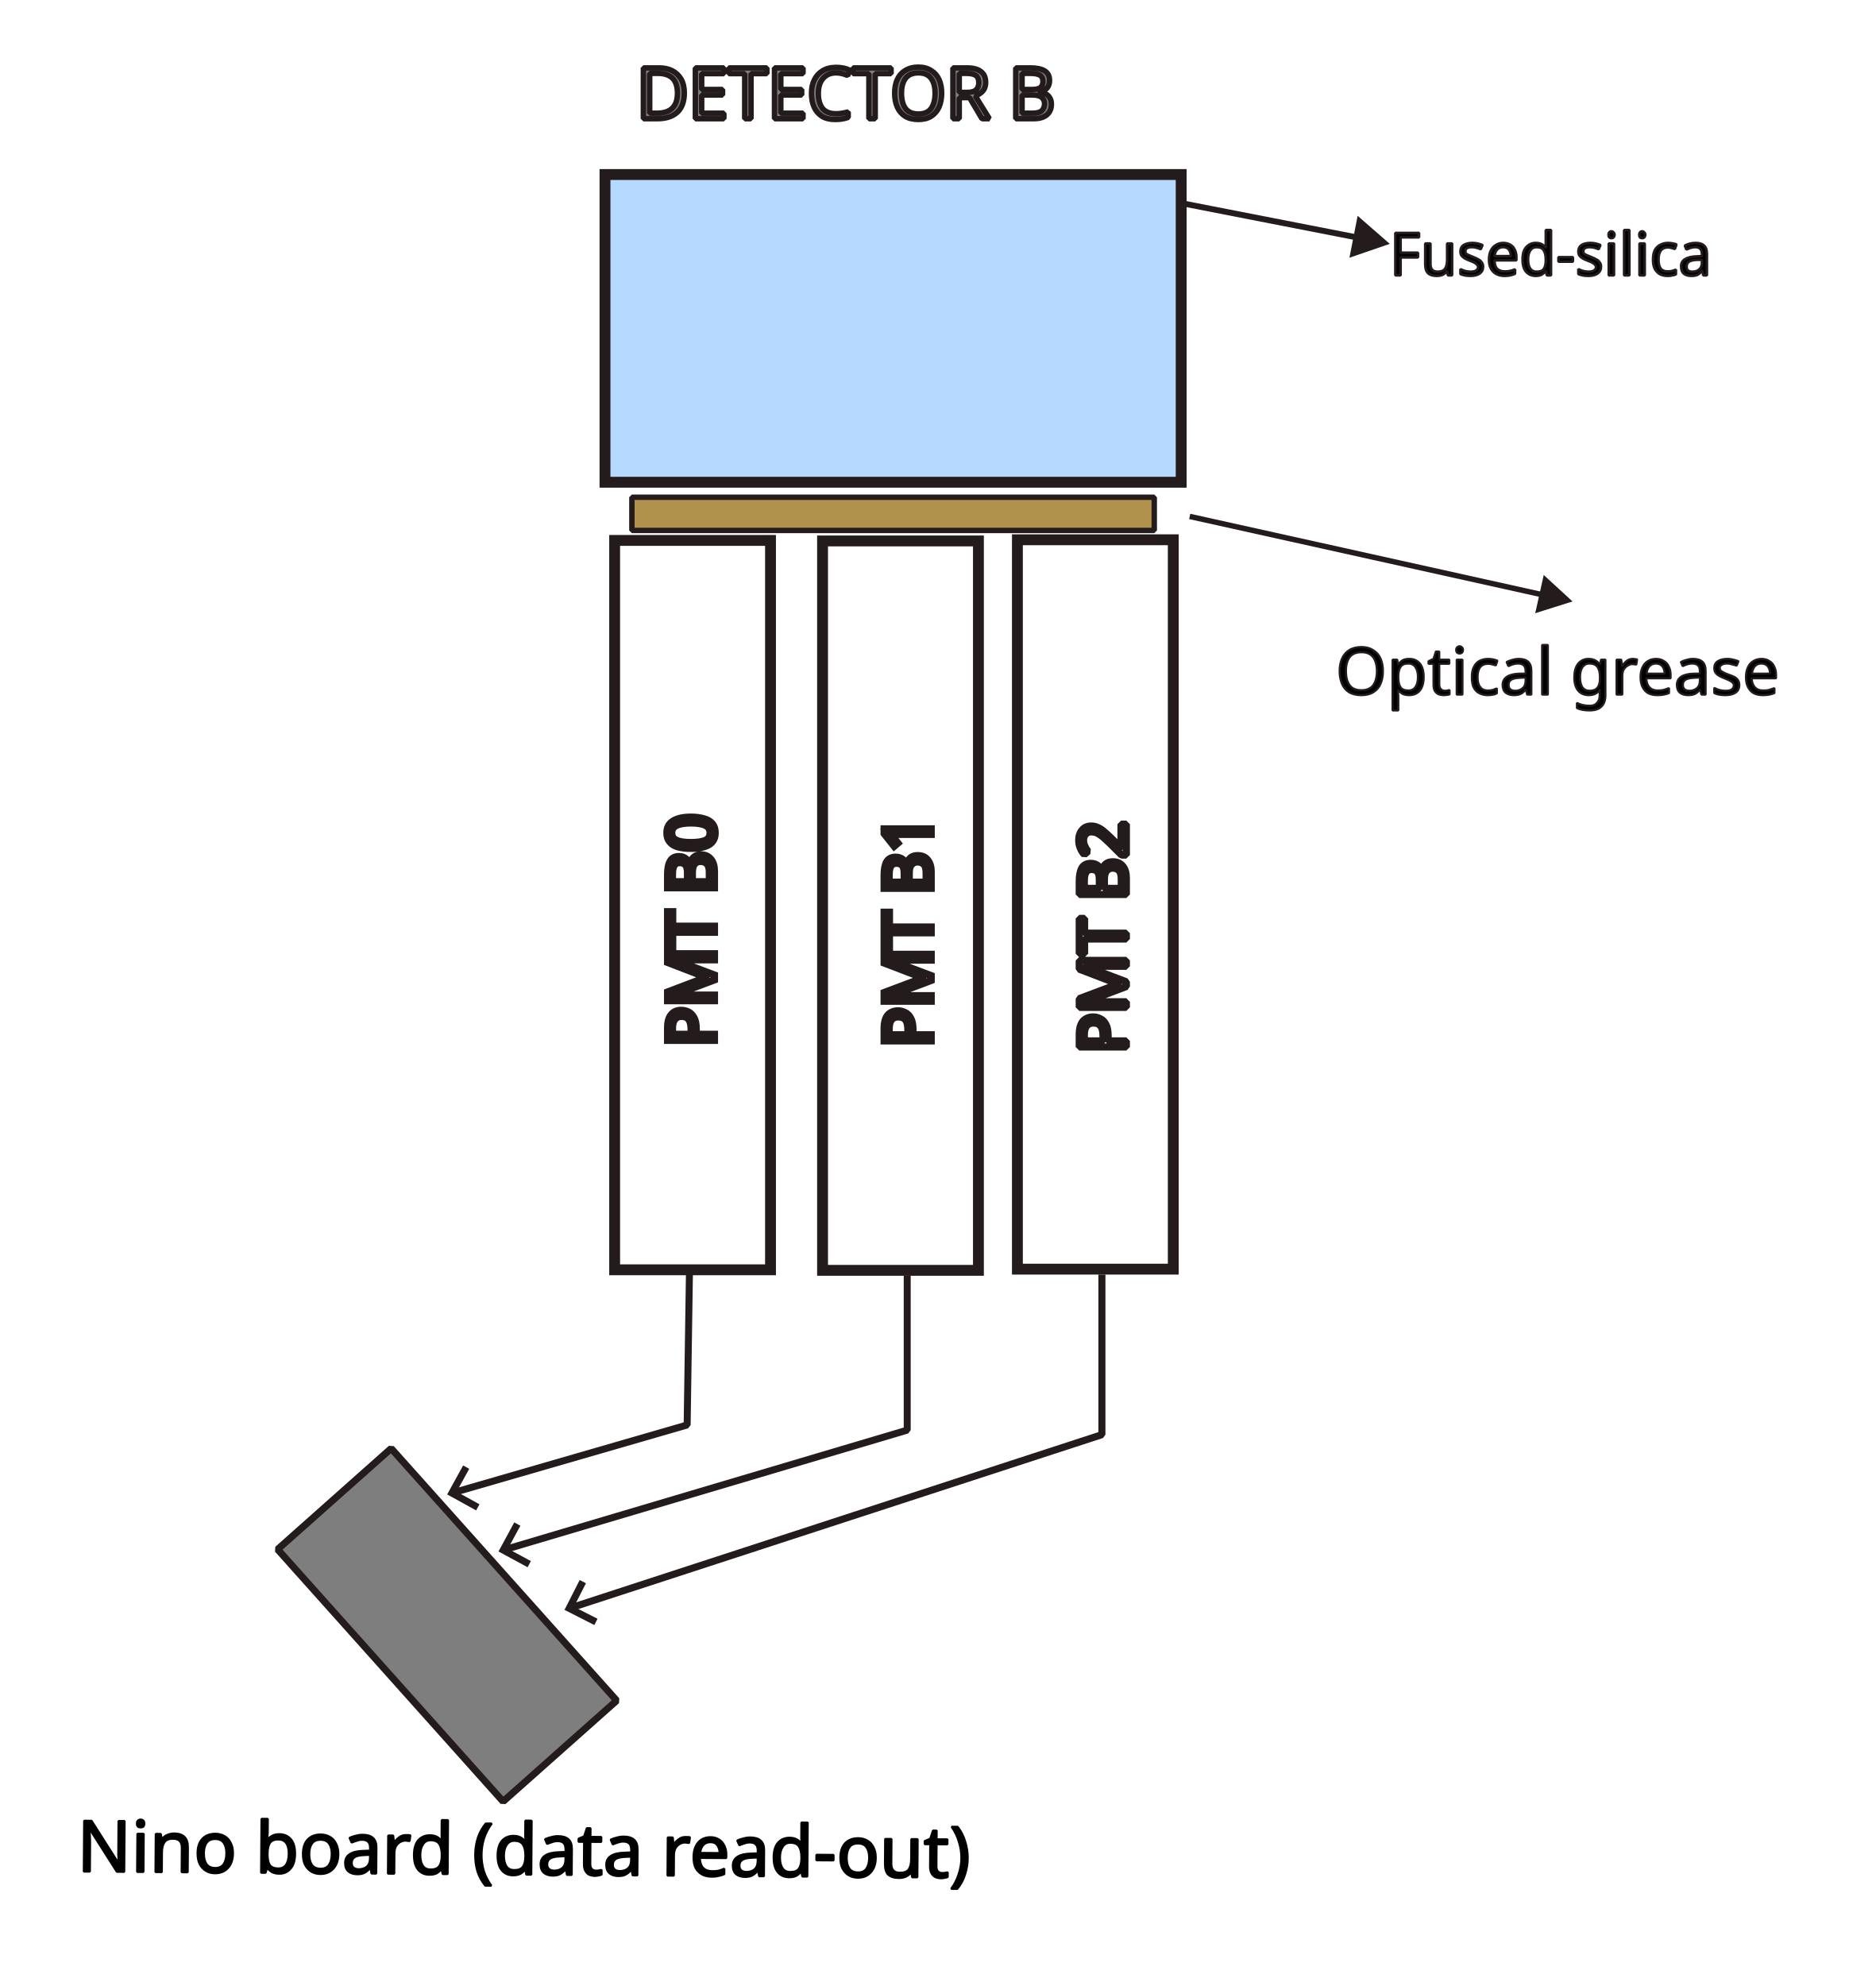
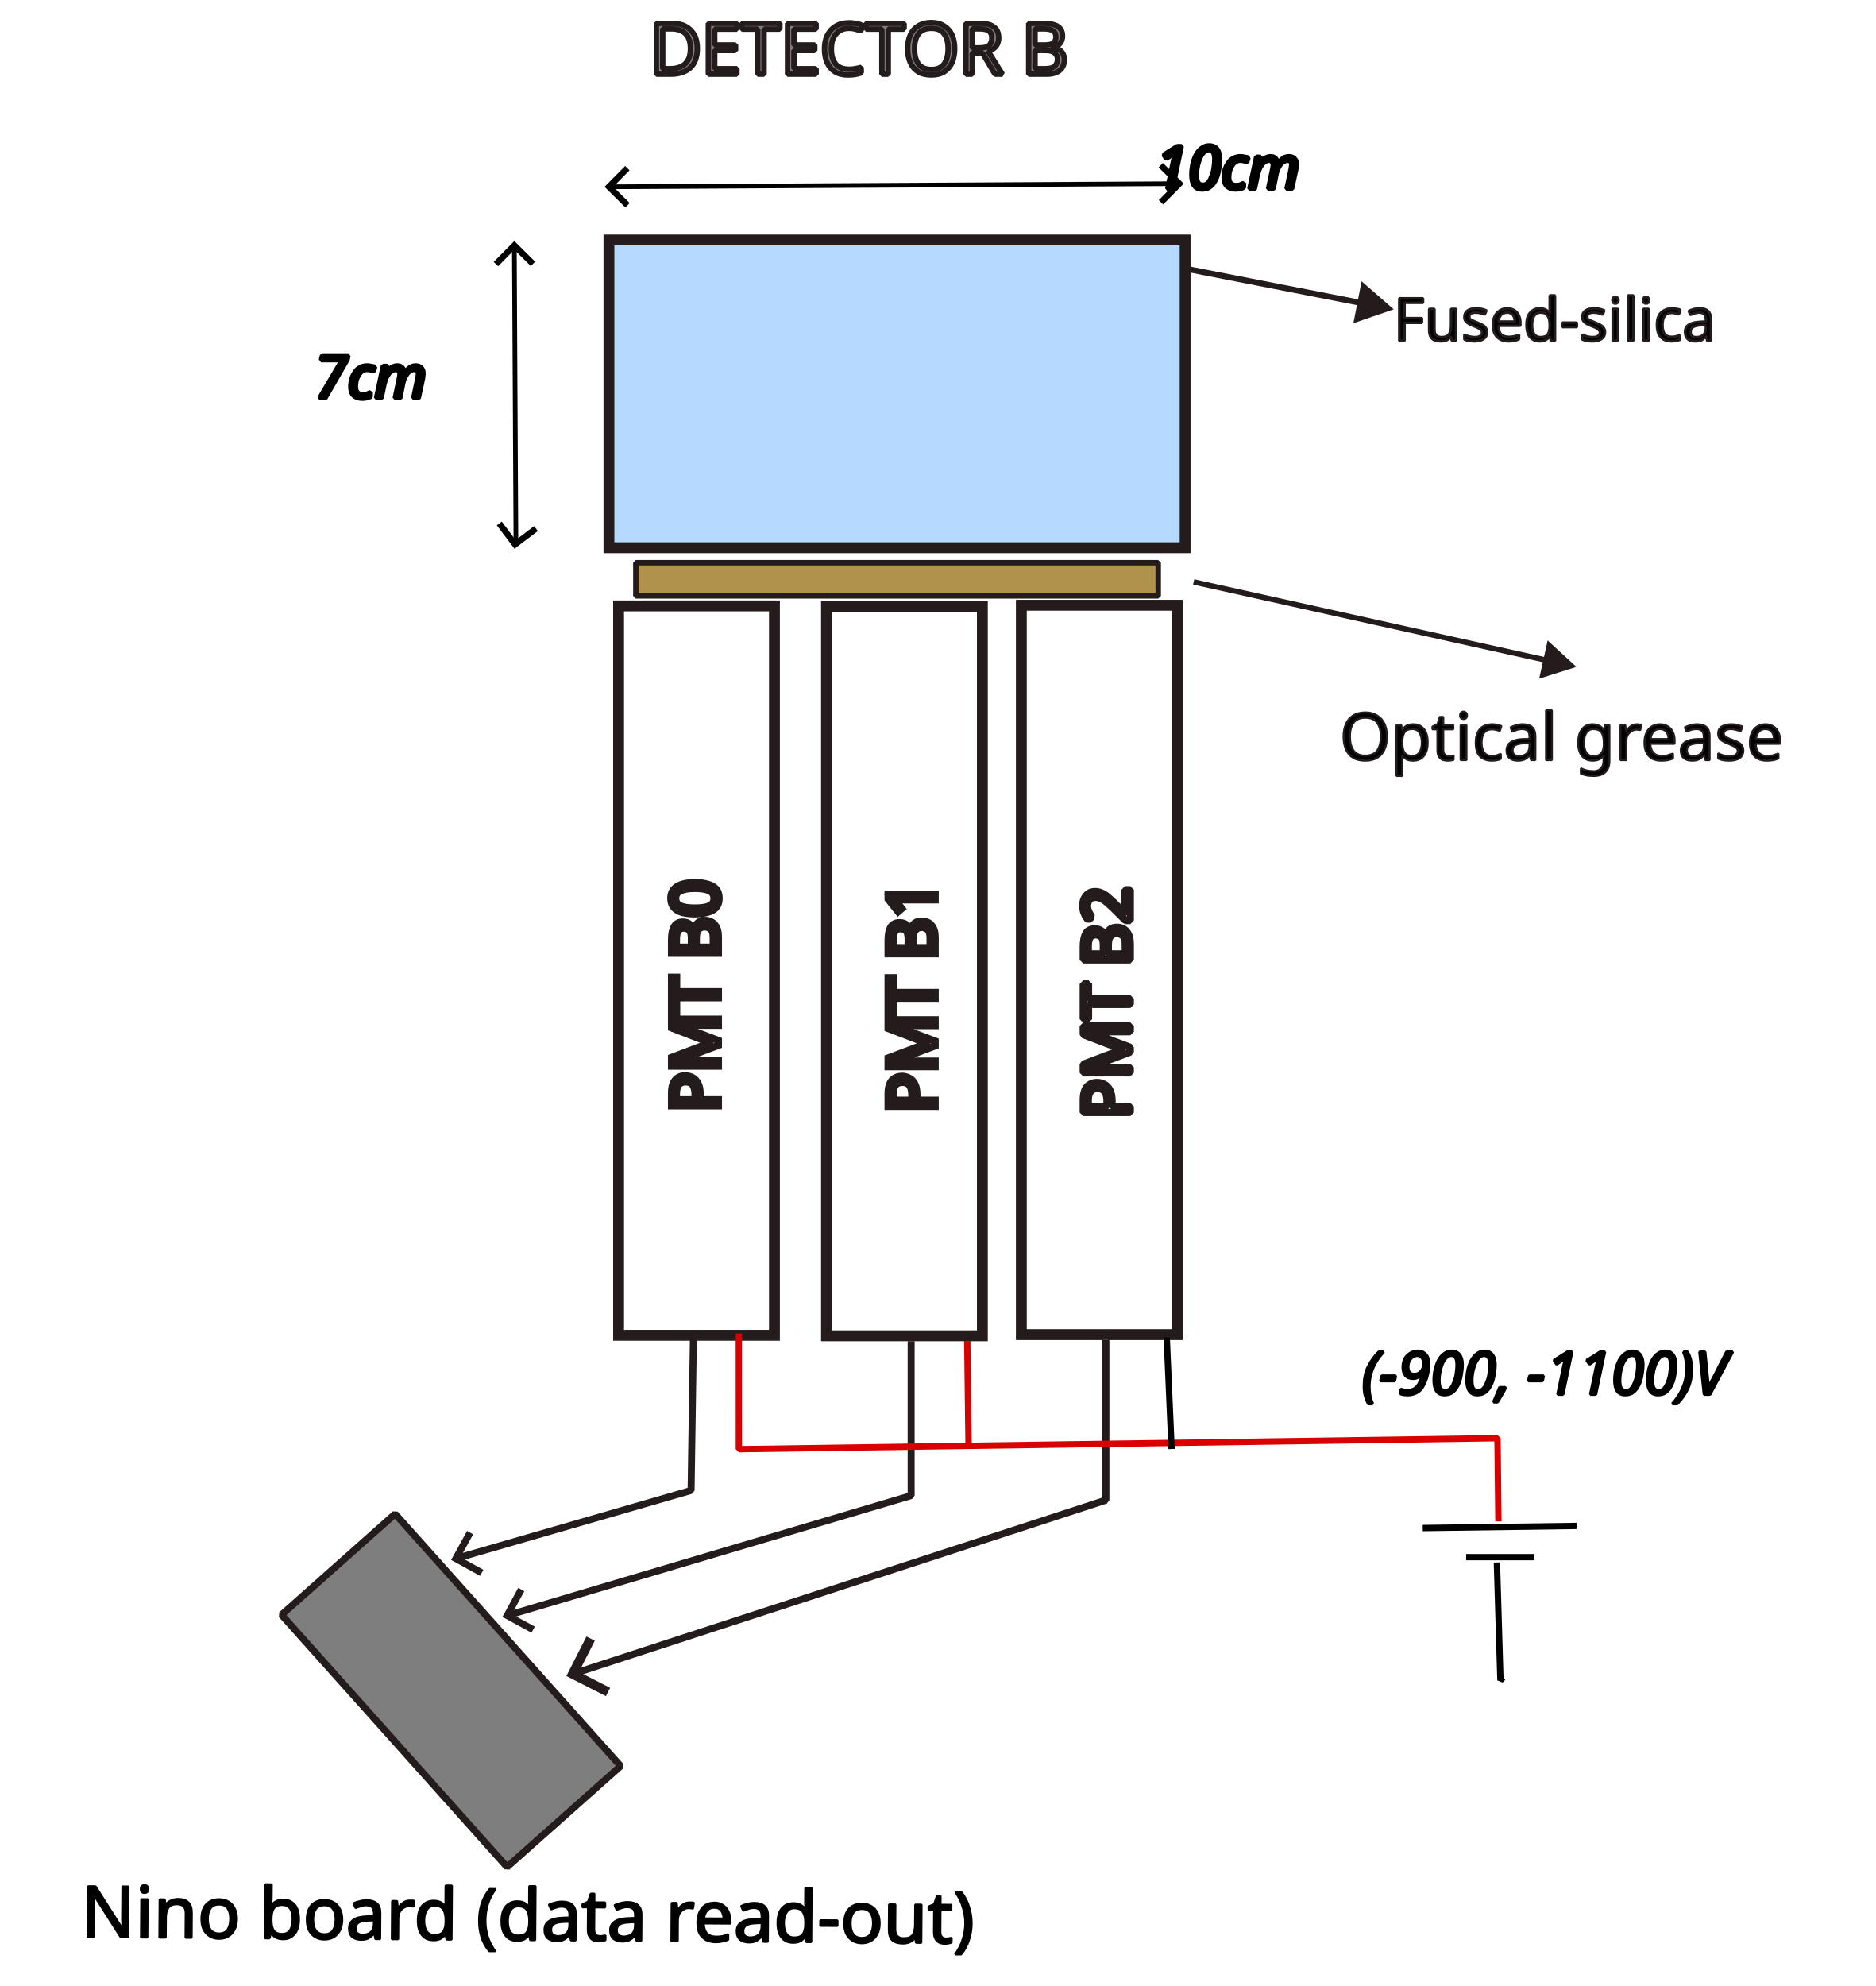
<svg xmlns="http://www.w3.org/2000/svg" width="111.101mm" height="117.61mm" viewBox="0 0 111.101 117.61" version="1.1" id="svg5">
  <defs id="defs2">
    <marker style="overflow:visible" id="TriangleStart" refX="0" refY="0" orient="auto-start-reverse" markerWidth="6.25" markerHeight="8.75" viewBox="0 0 5.324 6.155" preserveAspectRatio="xMidYMid">
      <path transform="scale(0.5)" style="fill:context-stroke;fill-rule:evenodd;stroke:context-stroke;stroke-width:1pt" d="M 5.77,0 -2.88,5 V -5 Z" id="path135" />
    </marker>
-     <marker style="overflow:visible" id="marker7153" refX="0" refY="0" orient="auto-start-reverse" markerWidth="4.061" markerHeight="6.707" viewBox="0 0 4.061 6.707" preserveAspectRatio="xMidYMid">
+     <marker style="overflow:visible" id="marker7153" refX="0" refY="0" orient="auto-start-reverse" markerWidth="5.382" markerHeight="8.889" viewBox="0 0 4.061 6.707" preserveAspectRatio="xMidYMid">
      <path style="fill:none;stroke:context-stroke;stroke-width:1;stroke-linecap:butt" d="M 3,-3 0,0 3,3" id="path7151" transform="rotate(180,0.125,0)" />
    </marker>
    <marker style="overflow:visible" id="marker7087" refX="0" refY="0" orient="auto-start-reverse" markerWidth="4.061" markerHeight="6.707" viewBox="0 0 4.061 6.707" preserveAspectRatio="xMidYMid">
      <path style="fill:none;stroke:context-stroke;stroke-width:1;stroke-linecap:butt" d="M 3,-3 0,0 3,3" id="path7085" transform="rotate(180,0.125,0)" />
    </marker>
    <marker style="overflow:visible" id="Arrow1" refX="0" refY="0" orient="auto-start-reverse" markerWidth="4.061" markerHeight="6.707" viewBox="0 0 4.061 6.707" preserveAspectRatio="xMidYMid">
      <path style="fill:none;stroke:context-stroke;stroke-width:1;stroke-linecap:butt" d="M 3,-3 0,0 3,3" id="path5057" transform="rotate(180,0.125,0)" />
    </marker>
  </defs>
  <g id="layer1" transform="translate(-46.19253,-32.96586)">
-     <rect style="opacity:1;fill:#b5d9ff;fill-opacity:1;stroke:#241c1c;stroke-width:0.643;stroke-dasharray:none" id="rect924" width="34.128" height="18.223" x="82.027" y="43.301" />
-     <rect style="opacity:1;fill:none;stroke:#241c1c;stroke-width:0.643;stroke-dasharray:none;stroke-opacity:1" id="rect926" width="9.232" height="43.194" x="82.599" y="64.969" />
-     <rect style="fill:none;stroke:#241c1c;stroke-width:0.643;stroke-dasharray:none" id="rect926-3" width="9.232" height="43.194" x="94.914" y="65" />
-     <rect style="fill:none;stroke:#241c1c;stroke-width:0.643;stroke-dasharray:none" id="rect926-6" width="9.232" height="43.194" x="106.455" y="64.93" />
+     <rect style="opacity:1;fill:#b5d9ff;fill-opacity:1;stroke:#241c1c;stroke-width:0.643;stroke-dasharray:none" id="rect924" width="34.128" height="18.223" x="82.26" y="47.179" />
+     <rect style="opacity:1;fill:none;stroke:#241c1c;stroke-width:0.643;stroke-dasharray:none;stroke-opacity:1" id="rect926" width="9.232" height="43.194" x="82.832" y="68.847" />
+     <rect style="fill:none;stroke:#241c1c;stroke-width:0.643;stroke-dasharray:none" id="rect926-3" width="9.232" height="43.194" x="95.147" y="68.877" />
+     <rect style="fill:none;stroke:#241c1c;stroke-width:0.643;stroke-dasharray:none" id="rect926-6" width="9.232" height="43.194" x="106.688" y="68.808" />
    <text xml:space="preserve" style="font-style:normal;font-variant:normal;font-weight:normal;font-stretch:normal;font-size:4.233px;font-family:sans-serif;-inkscape-font-specification:'sans-serif, Normal';font-variant-ligatures:normal;font-variant-caps:normal;font-variant-numeric:normal;font-variant-east-asian:normal;opacity:1;fill:none;stroke:#241c1c;stroke-width:1.1;stroke-dasharray:none;stroke-opacity:1" x="71.294" y="129.553" id="text1184">
      <tspan id="tspan1236" x="71.294" y="129.553" />
    </text>
-     <text xml:space="preserve" style="font-style:normal;font-variant:normal;font-weight:normal;font-stretch:normal;font-size:4.233px;font-family:sans-serif;-inkscape-font-specification:'sans-serif, Normal';font-variant-ligatures:normal;font-variant-caps:normal;font-variant-numeric:normal;font-variant-east-asian:normal;white-space:pre;inline-size:16.948;display:inline;opacity:1;fill:none;fill-opacity:1;stroke:#241c1c;stroke-width:0.465;stroke-miterlimit:4;stroke-dasharray:none;stroke-opacity:1" x="80.357" y="129.939" id="text1240" transform="matrix(0,-0.916727,0.9197672,0,-31.00265,168.6103)">
-       <tspan x="80.357" y="129.939" id="tspan70060">PMT B0</tspan>
+     <text xml:space="preserve" style="font-style:normal;font-variant:normal;font-weight:normal;font-stretch:normal;font-size:4.233px;font-family:sans-serif;-inkscape-font-specification:'sans-serif, Normal';font-variant-ligatures:normal;font-variant-caps:normal;font-variant-numeric:normal;font-variant-east-asian:normal;white-space:pre;inline-size:16.948;display:inline;opacity:1;fill:none;fill-opacity:1;stroke:#241c1c;stroke-width:0.465;stroke-miterlimit:4;stroke-dasharray:none;stroke-opacity:1" x="80.357" y="129.939" id="text1240" transform="matrix(0,-0.916727,0.9197672,0,-30.76927,172.488)">
+       <tspan x="80.357" y="129.939" id="tspan6202">PMT B0</tspan>
    </text>
-     <text xml:space="preserve" style="font-style:normal;font-variant:normal;font-weight:normal;font-stretch:normal;font-size:3.887px;font-family:sans-serif;-inkscape-font-specification:'sans-serif, Normal';font-variant-ligatures:normal;font-variant-caps:normal;font-variant-numeric:normal;font-variant-east-asian:normal;opacity:1;fill:none;fill-opacity:1;stroke:#241c1c;stroke-width:0.427;stroke-miterlimit:4;stroke-dasharray:none;stroke-opacity:1" x="-95.137" y="101.179" id="text2080" transform="matrix(0,-0.9983459,1.001657,0,0,0)">
-       <tspan id="tspan2078" style="stroke-width:0.427;stroke-dasharray:none" x="-95.137" y="101.179">PMT B1</tspan>
+     <text xml:space="preserve" style="font-style:normal;font-variant:normal;font-weight:normal;font-stretch:normal;font-size:3.887px;font-family:sans-serif;-inkscape-font-specification:'sans-serif, Normal';font-variant-ligatures:normal;font-variant-caps:normal;font-variant-numeric:normal;font-variant-east-asian:normal;opacity:1;fill:none;fill-opacity:1;stroke:#241c1c;stroke-width:0.427;stroke-miterlimit:4;stroke-dasharray:none;stroke-opacity:1" x="-99.021" y="101.412" id="text2080" transform="matrix(0,-0.9983459,1.001657,0,0,0)">
+       <tspan id="tspan2078" style="stroke-width:0.427;stroke-dasharray:none" x="-99.021" y="101.412">PMT B1</tspan>
    </text>
-     <text xml:space="preserve" style="font-style:normal;font-variant:normal;font-weight:normal;font-stretch:normal;font-size:3.887px;font-family:sans-serif;-inkscape-font-specification:'sans-serif, Normal';font-variant-ligatures:normal;font-variant-caps:normal;font-variant-numeric:normal;font-variant-east-asian:normal;opacity:1;fill:none;fill-opacity:1;stroke:#241c1c;stroke-width:0.427;stroke-miterlimit:0.2;stroke-dasharray:none;stroke-opacity:1" x="-95.501" y="112.718" id="text2084" transform="matrix(0,-0.9983459,1.001657,0,0,0)">
-       <tspan id="tspan2082" style="stroke-width:0.427;stroke-miterlimit:0.2" x="-95.501" y="112.718">PMT B2</tspan>
+     <text xml:space="preserve" style="font-style:normal;font-variant:normal;font-weight:normal;font-stretch:normal;font-size:3.887px;font-family:sans-serif;-inkscape-font-specification:'sans-serif, Normal';font-variant-ligatures:normal;font-variant-caps:normal;font-variant-numeric:normal;font-variant-east-asian:normal;opacity:1;fill:none;fill-opacity:1;stroke:#241c1c;stroke-width:0.427;stroke-miterlimit:0.2;stroke-dasharray:none;stroke-opacity:1" x="-99.385" y="112.951" id="text2084" transform="matrix(0,-0.9983459,1.001657,0,0,0)">
+       <tspan id="tspan2082" style="stroke-width:0.427;stroke-miterlimit:0.2" x="-99.385" y="112.951">PMT B2</tspan>
    </text>
-     <path style="opacity:1;fill:none;fill-opacity:1;stroke:#241c1c;stroke-width:0.413;stroke-miterlimit:0.2;stroke-dasharray:none;stroke-opacity:1;marker-end:url(#Arrow1)" d="m 87.032,108.146 -0.139,9.206 -13.835,4.003" id="path2096" />
-     <path style="opacity:1;fill:none;fill-opacity:1;stroke:#241c1c;stroke-width:0.413;stroke-miterlimit:0.2;stroke-dasharray:none;stroke-opacity:1;marker-end:url(#marker7087)" d="m 99.928,108.515 v 9.142 l -23.83,7.074" id="path2098" />
-     <path style="opacity:1;fill:none;fill-opacity:1;stroke:#241c1c;stroke-width:0.418;stroke-miterlimit:0.2;stroke-dasharray:none;stroke-opacity:1;marker-end:url(#marker7153)" d="m 111.46,108.445 v 9.481 l -31.451,10.252" id="path2100" />
+     <path style="opacity:1;fill:none;fill-opacity:1;stroke:#241c1c;stroke-width:0.413;stroke-miterlimit:0.2;stroke-dasharray:none;stroke-opacity:1;marker-end:url(#Arrow1)" d="m 87.266,112.024 -0.139,9.206 -13.835,4.003" id="path2096" />
+     <path style="opacity:1;fill:none;fill-opacity:1;stroke:#241c1c;stroke-width:0.413;stroke-miterlimit:0.2;stroke-dasharray:none;stroke-opacity:1;marker-end:url(#marker7087)" d="m 100.161,112.393 v 9.142 l -23.83,7.074" id="path2098" />
+     <path style="opacity:1;fill:none;fill-opacity:1;stroke:#241c1c;stroke-width:0.418;stroke-miterlimit:0.2;stroke-dasharray:none;stroke-opacity:1;marker-end:url(#marker7153)" d="m 111.694,112.323 v 9.481 l -31.451,10.252" id="path2100" />
    <path style="opacity:1;fill:#241c1c;fill-opacity:1;stroke:none;stroke-width:1.757;stroke-miterlimit:0.2;stroke-dasharray:none;stroke-opacity:1" d="m 179.383,250.086 28.771,-45.42" id="path3554" />
    <path style="opacity:1;fill:#241c1c;fill-opacity:1;stroke:none;stroke-width:1.757;stroke-miterlimit:0.2;stroke-dasharray:none;stroke-opacity:1" d="M 184.851,403.232 -136.334,165.879" id="path5781" />
-     <rect style="opacity:1;fill:#7e7e7e;fill-opacity:1;stroke:#241c1c;stroke-width:0.413;stroke-miterlimit:0.2;stroke-dasharray:none;stroke-opacity:1" id="rect7415" width="20.034" height="8.998" x="134.836" y="27.466" transform="matrix(0.6666917,0.7453336,-0.7475225,0.6642365,0,0)" />
-     <text xml:space="preserve" style="font-style:normal;font-variant:normal;font-weight:normal;font-stretch:normal;font-size:4.211px;line-height:0px;font-family:sans-serif;-inkscape-font-specification:'sans-serif, Normal';font-variant-ligatures:normal;font-variant-caps:normal;font-variant-numeric:normal;font-variant-east-asian:normal;opacity:1;fill:#000000;fill-opacity:1;stroke:#030303;stroke-width:0.121;stroke-miterlimit:0.2;stroke-dasharray:none;stroke-dashoffset:0;stroke-opacity:1" x="80.819" y="143.678" id="text18911" transform="matrix(1.001633,0.00692721,-0.00695019,0.9983219,0,0)">
-       <tspan id="tspan18909" style="font-style:normal;font-variant:normal;font-weight:normal;font-stretch:normal;font-size:4.211px;font-family:sans-serif;-inkscape-font-specification:sans-serif;text-align:center;text-anchor:middle;fill:#000000;fill-opacity:1;stroke:#030303;stroke-width:0.121;stroke-dasharray:none;stroke-dashoffset:0;stroke-opacity:1" x="80.819" y="143.678">Nino board (data read-out)</tspan>
+     <rect style="opacity:1;fill:#7e7e7e;fill-opacity:1;stroke:#241c1c;stroke-width:0.413;stroke-miterlimit:0.2;stroke-dasharray:none;stroke-opacity:1" id="rect7415" width="20.034" height="8.998" x="137.89" y="29.877" transform="matrix(0.6666917,0.7453336,-0.7475225,0.6642365,0,0)" />
+     <text xml:space="preserve" style="font-style:normal;font-variant:normal;font-weight:normal;font-stretch:normal;font-size:4.211px;line-height:0px;font-family:sans-serif;-inkscape-font-specification:'sans-serif, Normal';font-variant-ligatures:normal;font-variant-caps:normal;font-variant-numeric:normal;font-variant-east-asian:normal;opacity:1;fill:#000000;fill-opacity:1;stroke:#030303;stroke-width:0.121;stroke-miterlimit:0.2;stroke-dasharray:none;stroke-dashoffset:0;stroke-opacity:1" x="81.079" y="147.561" id="text18911" transform="matrix(1.001633,0.00692721,-0.00695019,0.9983219,0,0)">
+       <tspan id="tspan18909" style="font-style:normal;font-variant:normal;font-weight:normal;font-stretch:normal;font-size:4.211px;font-family:sans-serif;-inkscape-font-specification:sans-serif;text-align:center;text-anchor:middle;fill:#000000;fill-opacity:1;stroke:#030303;stroke-width:0.121;stroke-dasharray:none;stroke-dashoffset:0;stroke-opacity:1" x="81.079" y="147.561">Nino board (data read-out)</tspan>
    </text>
-     <text xml:space="preserve" style="font-style:normal;font-variant:normal;font-weight:normal;font-stretch:normal;font-size:4.211px;font-family:sans-serif;-inkscape-font-specification:'sans-serif, Normal';font-variant-ligatures:normal;font-variant-caps:normal;font-variant-numeric:normal;font-variant-east-asian:normal;text-align:center;text-anchor:middle;opacity:1;fill:#7e7e7e;fill-opacity:1;stroke:#241c1c;stroke-width:0.321;stroke-linecap:butt;stroke-linejoin:bevel;stroke-miterlimit:0.2;stroke-dasharray:none;stroke-dashoffset:0;stroke-opacity:1" x="98.869" y="40.063" id="text20045" transform="scale(1.001657,0.9983459)">
-       <tspan id="tspan20043" style="stroke-width:0.321;stroke-dasharray:none" x="98.869" y="40.063">DETECTOR B</tspan>
+     <text xml:space="preserve" style="font-style:normal;font-variant:normal;font-weight:normal;font-stretch:normal;font-size:4.211px;font-family:sans-serif;-inkscape-font-specification:'sans-serif, Normal';font-variant-ligatures:normal;font-variant-caps:normal;font-variant-numeric:normal;font-variant-east-asian:normal;text-align:center;text-anchor:middle;opacity:1;fill:#7e7e7e;fill-opacity:1;stroke:#241c1c;stroke-width:0.321;stroke-linecap:butt;stroke-linejoin:bevel;stroke-miterlimit:0.2;stroke-dasharray:none;stroke-dashoffset:0;stroke-opacity:1" x="99.636" y="37.425" id="text20045" transform="scale(1.001657,0.9983459)">
+       <tspan id="tspan20043" style="stroke-width:0.321;stroke-dasharray:none" x="99.636" y="37.425">DETECTOR B</tspan>
    </text>
-     <rect style="opacity:1;fill:#b0924c;fill-opacity:1;stroke:#241c1c;stroke-width:0.321;stroke-linecap:butt;stroke-linejoin:bevel;stroke-miterlimit:0.2;stroke-dasharray:none;stroke-dashoffset:0;stroke-opacity:1" id="rect20087" width="30.941" height="1.966" x="83.62" y="62.413" />
+     <rect style="opacity:1;fill:#b0924c;fill-opacity:1;stroke:#241c1c;stroke-width:0.321;stroke-linecap:butt;stroke-linejoin:bevel;stroke-miterlimit:0.2;stroke-dasharray:none;stroke-dashoffset:0;stroke-opacity:1" id="rect20087" width="30.941" height="1.966" x="83.854" y="66.29" />
    <path style="opacity:1;fill:#b0924c;fill-opacity:1;stroke:none;stroke-width:1.323;stroke-linecap:butt;stroke-linejoin:bevel;stroke-miterlimit:0.2;stroke-dasharray:none;stroke-dashoffset:0;stroke-opacity:1" d="m 581.956,305.538 16.651,-27.075" id="path20337" />
    <path style="opacity:1;fill:#b0924c;fill-opacity:1;stroke:none;stroke-width:1.323;stroke-linecap:butt;stroke-linejoin:bevel;stroke-miterlimit:0.2;stroke-dasharray:none;stroke-dashoffset:0;stroke-opacity:1" d="m 445.317,238.716 -4.367,-3.338" id="path20382" />
    <path style="opacity:1;fill:#b0924c;fill-opacity:1;stroke:none;stroke-width:1.323;stroke-linecap:butt;stroke-linejoin:bevel;stroke-miterlimit:0.2;stroke-dasharray:none;stroke-dashoffset:0;stroke-opacity:1" d="m 435.418,232.94 84.768,16.71" id="path20384" />
-     <path style="opacity:1;fill:#000000;fill-opacity:1;stroke:#241c1c;stroke-width:0.321;stroke-linecap:butt;stroke-linejoin:bevel;stroke-miterlimit:0.2;stroke-dasharray:none;stroke-dashoffset:0;stroke-opacity:1;marker-end:url(#TriangleStart)" d="m 116.662,63.549 21.368,4.744" id="path20429" />
-     <text xml:space="preserve" style="font-style:normal;font-variant:normal;font-weight:normal;font-stretch:normal;font-size:3.887px;font-family:sans-serif;-inkscape-font-specification:'sans-serif, Normal';font-variant-ligatures:normal;font-variant-caps:normal;font-variant-numeric:normal;font-variant-east-asian:normal;text-align:center;text-anchor:middle;opacity:1;fill:#000000;fill-opacity:1;stroke:#241c1c;stroke-width:0.121;stroke-linecap:butt;stroke-linejoin:bevel;stroke-miterlimit:0.2;stroke-dasharray:none;stroke-dashoffset:0;stroke-opacity:1" x="140.743" y="74.224" id="text21749" transform="scale(1.001657,0.9983459)">
-       <tspan id="tspan21747" style="font-size:3.887px;stroke-width:0.121;stroke-dasharray:none" x="140.743" y="74.224">Optical grease</tspan>
+     <path style="opacity:1;fill:#000000;fill-opacity:1;stroke:#241c1c;stroke-width:0.321;stroke-linecap:butt;stroke-linejoin:bevel;stroke-miterlimit:0.2;stroke-dasharray:none;stroke-dashoffset:0;stroke-opacity:1;marker-end:url(#TriangleStart)" d="m 116.895,67.427 21.368,4.744" id="path20429" />
+     <text xml:space="preserve" style="font-style:normal;font-variant:normal;font-weight:normal;font-stretch:normal;font-size:3.887px;font-family:sans-serif;-inkscape-font-specification:'sans-serif, Normal';font-variant-ligatures:normal;font-variant-caps:normal;font-variant-numeric:normal;font-variant-east-asian:normal;text-align:center;text-anchor:middle;opacity:1;fill:#000000;fill-opacity:1;stroke:#241c1c;stroke-width:0.121;stroke-linecap:butt;stroke-linejoin:bevel;stroke-miterlimit:0.2;stroke-dasharray:none;stroke-dashoffset:0;stroke-opacity:1" x="140.976" y="78.108" id="text21749" transform="scale(1.001657,0.9983459)">
+       <tspan id="tspan21747" style="font-size:3.887px;stroke-width:0.121;stroke-dasharray:none" x="140.976" y="78.108">Optical grease</tspan>
    </text>
-     <path style="opacity:1;fill:#000000;fill-opacity:1;stroke:#241c1c;stroke-width:0.35;stroke-linecap:butt;stroke-linejoin:bevel;stroke-miterlimit:0.2;stroke-dasharray:none;stroke-dashoffset:0;stroke-opacity:1;marker-end:url(#TriangleStart)" d="m 116.28,45.017 10.799,2.11" id="path21919" />
-     <text xml:space="preserve" style="font-style:normal;font-variant:normal;font-weight:normal;font-stretch:normal;font-size:3.528px;font-family:sans-serif;-inkscape-font-specification:'sans-serif, Normal';font-variant-ligatures:normal;font-variant-caps:normal;font-variant-numeric:normal;font-variant-east-asian:normal;text-align:center;text-anchor:middle;opacity:1;fill:#000000;fill-opacity:1;stroke:#241c1c;stroke-width:0.15;stroke-linecap:butt;stroke-linejoin:bevel;stroke-miterlimit:0.2;stroke-dasharray:none;stroke-dashoffset:0;stroke-opacity:1" x="140.334" y="49.272" id="text22087">
-       <tspan id="tspan22085" style="font-size:3.528px;stroke-width:0.15;stroke-dasharray:none" x="140.334" y="49.272">Fused-silica</tspan>
+     <path style="opacity:1;fill:#000000;fill-opacity:1;stroke:#241c1c;stroke-width:0.35;stroke-linecap:butt;stroke-linejoin:bevel;stroke-miterlimit:0.2;stroke-dasharray:none;stroke-dashoffset:0;stroke-opacity:1;marker-end:url(#TriangleStart)" d="m 116.514,48.895 10.799,2.11" id="path21919" />
+     <text xml:space="preserve" style="font-style:normal;font-variant:normal;font-weight:normal;font-stretch:normal;font-size:3.528px;font-family:sans-serif;-inkscape-font-specification:'sans-serif, Normal';font-variant-ligatures:normal;font-variant-caps:normal;font-variant-numeric:normal;font-variant-east-asian:normal;text-align:center;text-anchor:middle;opacity:1;fill:#000000;fill-opacity:1;stroke:#241c1c;stroke-width:0.15;stroke-linecap:butt;stroke-linejoin:bevel;stroke-miterlimit:0.2;stroke-dasharray:none;stroke-dashoffset:0;stroke-opacity:1" x="140.567" y="53.15" id="text22087">
+       <tspan id="tspan22085" style="font-size:3.528px;stroke-width:0.15;stroke-dasharray:none" x="140.567" y="53.15">Fused-silica</tspan>
+     </text>
+     <path style="fill:none;stroke:#d90000;stroke-width:0.376;stroke-linejoin:bevel;stroke-miterlimit:0.2;stroke-dasharray:none;stroke-opacity:1" d="m 89.955,111.935 0.003,6.851 44.933,-0.65 0.055,4.928" id="path964" />
+     <path style="fill:none;stroke:#d90000;stroke-width:0.376;stroke-linejoin:bevel;stroke-miterlimit:0.2;stroke-dasharray:none;stroke-opacity:1" d="m 103.485,112.371 0.078,6.339" id="path2802" />
+     <path style="fill:none;stroke:#000000;stroke-width:0.376;stroke-linejoin:bevel;stroke-miterlimit:0.2;stroke-dasharray:none;stroke-opacity:1" d="m 115.298,112.164 0.289,6.613" id="path2804" />
+     <path style="fill:none;stroke:#000000;stroke-width:0.376;stroke-linejoin:bevel;stroke-miterlimit:0.2;stroke-dasharray:none;stroke-opacity:1" d="m 130.462,123.457 9.115,-0.125" id="path2968" />
+     <path style="fill:none;stroke:#000000;stroke-width:0.376;stroke-linejoin:bevel;stroke-miterlimit:0.2;stroke-dasharray:none;stroke-opacity:1" d="m 133.034,125.18 h 4.029 v 0" id="path3024" />
+     <path style="fill:none;stroke:#000000;stroke-width:0.376;stroke-linejoin:bevel;stroke-miterlimit:0.2;stroke-dasharray:none;stroke-opacity:1" d="m 134.856,125.494 0.209,6.977 0.152,-0.152" id="path3026" />
+     <text xml:space="preserve" style="font-style:italic;font-size:3.528px;font-family:sans-serif;-inkscape-font-specification:'sans-serif Italic';text-align:center;text-anchor:middle;fill:#000000;fill-opacity:1;stroke:none;stroke-width:0.376;stroke-linejoin:bevel;stroke-miterlimit:0.2;stroke-dasharray:none;stroke-opacity:1" x="131.35" y="107.792" id="text3857">
+       <tspan id="tspan3855" style="stroke-width:0.376" x="131.35" y="107.792" />
+     </text>
+     <text xml:space="preserve" style="font-style:italic;font-size:3.528px;font-family:sans-serif;-inkscape-font-specification:'sans-serif Italic';text-align:center;text-anchor:middle;fill:#000000;fill-opacity:1;stroke:#000000;stroke-width:0.176;stroke-linejoin:bevel;stroke-miterlimit:0.2;stroke-dasharray:none;stroke-opacity:1" x="139.96" y="115.537" id="text4635">
+       <tspan id="tspan4633" style="stroke:#000000;stroke-width:0.176;stroke-dasharray:none;stroke-opacity:1" x="139.96" y="115.537">(-900, -1100)V</tspan>
+     </text>
+     <path style="fill:#000000;fill-opacity:1;stroke:#000000;stroke-width:0.276;stroke-linejoin:bevel;stroke-miterlimit:0.2;stroke-dasharray:none;stroke-opacity:1;marker-start:url(#marker7153);marker-end:url(#marker7153)" d="m 76.658,47.591 0.092,17.264 -0.036,0.259" id="path5476" />
+     <text xml:space="preserve" style="font-style:italic;font-size:3.528px;font-family:sans-serif;-inkscape-font-specification:'sans-serif Italic';text-align:center;text-anchor:middle;fill:#000000;fill-opacity:1;stroke:#000000;stroke-width:0.276;stroke-linejoin:bevel;stroke-miterlimit:0.2;stroke-dasharray:none;stroke-opacity:1" x="62.273" y="53.305" id="text5908">
+       <tspan id="tspan5906" style="stroke-width:0.276" x="62.273" y="53.305" />
+     </text>
+     <text xml:space="preserve" style="font-style:italic;font-size:3.528px;font-family:sans-serif;-inkscape-font-specification:'sans-serif Italic';text-align:center;text-anchor:middle;fill:#000000;fill-opacity:1;stroke:#000000;stroke-width:0.276;stroke-linejoin:bevel;stroke-miterlimit:0.2;stroke-dasharray:none;stroke-opacity:1" x="70.443" y="56.539" id="text5912">
+       <tspan id="tspan5910" style="stroke-width:0.276" x="70.443" y="56.539">7cm</tspan>
+     </text>
+     <path style="fill:#000000;fill-opacity:1;stroke:#000000;stroke-width:0.276;stroke-linejoin:bevel;stroke-miterlimit:0.2;stroke-dasharray:none;stroke-opacity:1;marker-start:url(#marker7153);marker-end:url(#marker7153)" d="m 82.351,44.028 33.607,-0.186 v 0" id="path5950" />
+     <text xml:space="preserve" style="font-style:italic;font-size:3.528px;font-family:sans-serif;-inkscape-font-specification:'sans-serif Italic';text-align:center;text-anchor:middle;fill:#000000;fill-opacity:1;stroke:#000000;stroke-width:0.276;stroke-linejoin:bevel;stroke-miterlimit:0.2;stroke-dasharray:none;stroke-opacity:1" x="121.198" y="44.146" id="text6130">
+       <tspan id="tspan6128" style="stroke-width:0.276" x="121.198" y="44.146">10cm</tspan>
    </text>
  </g>
</svg>
